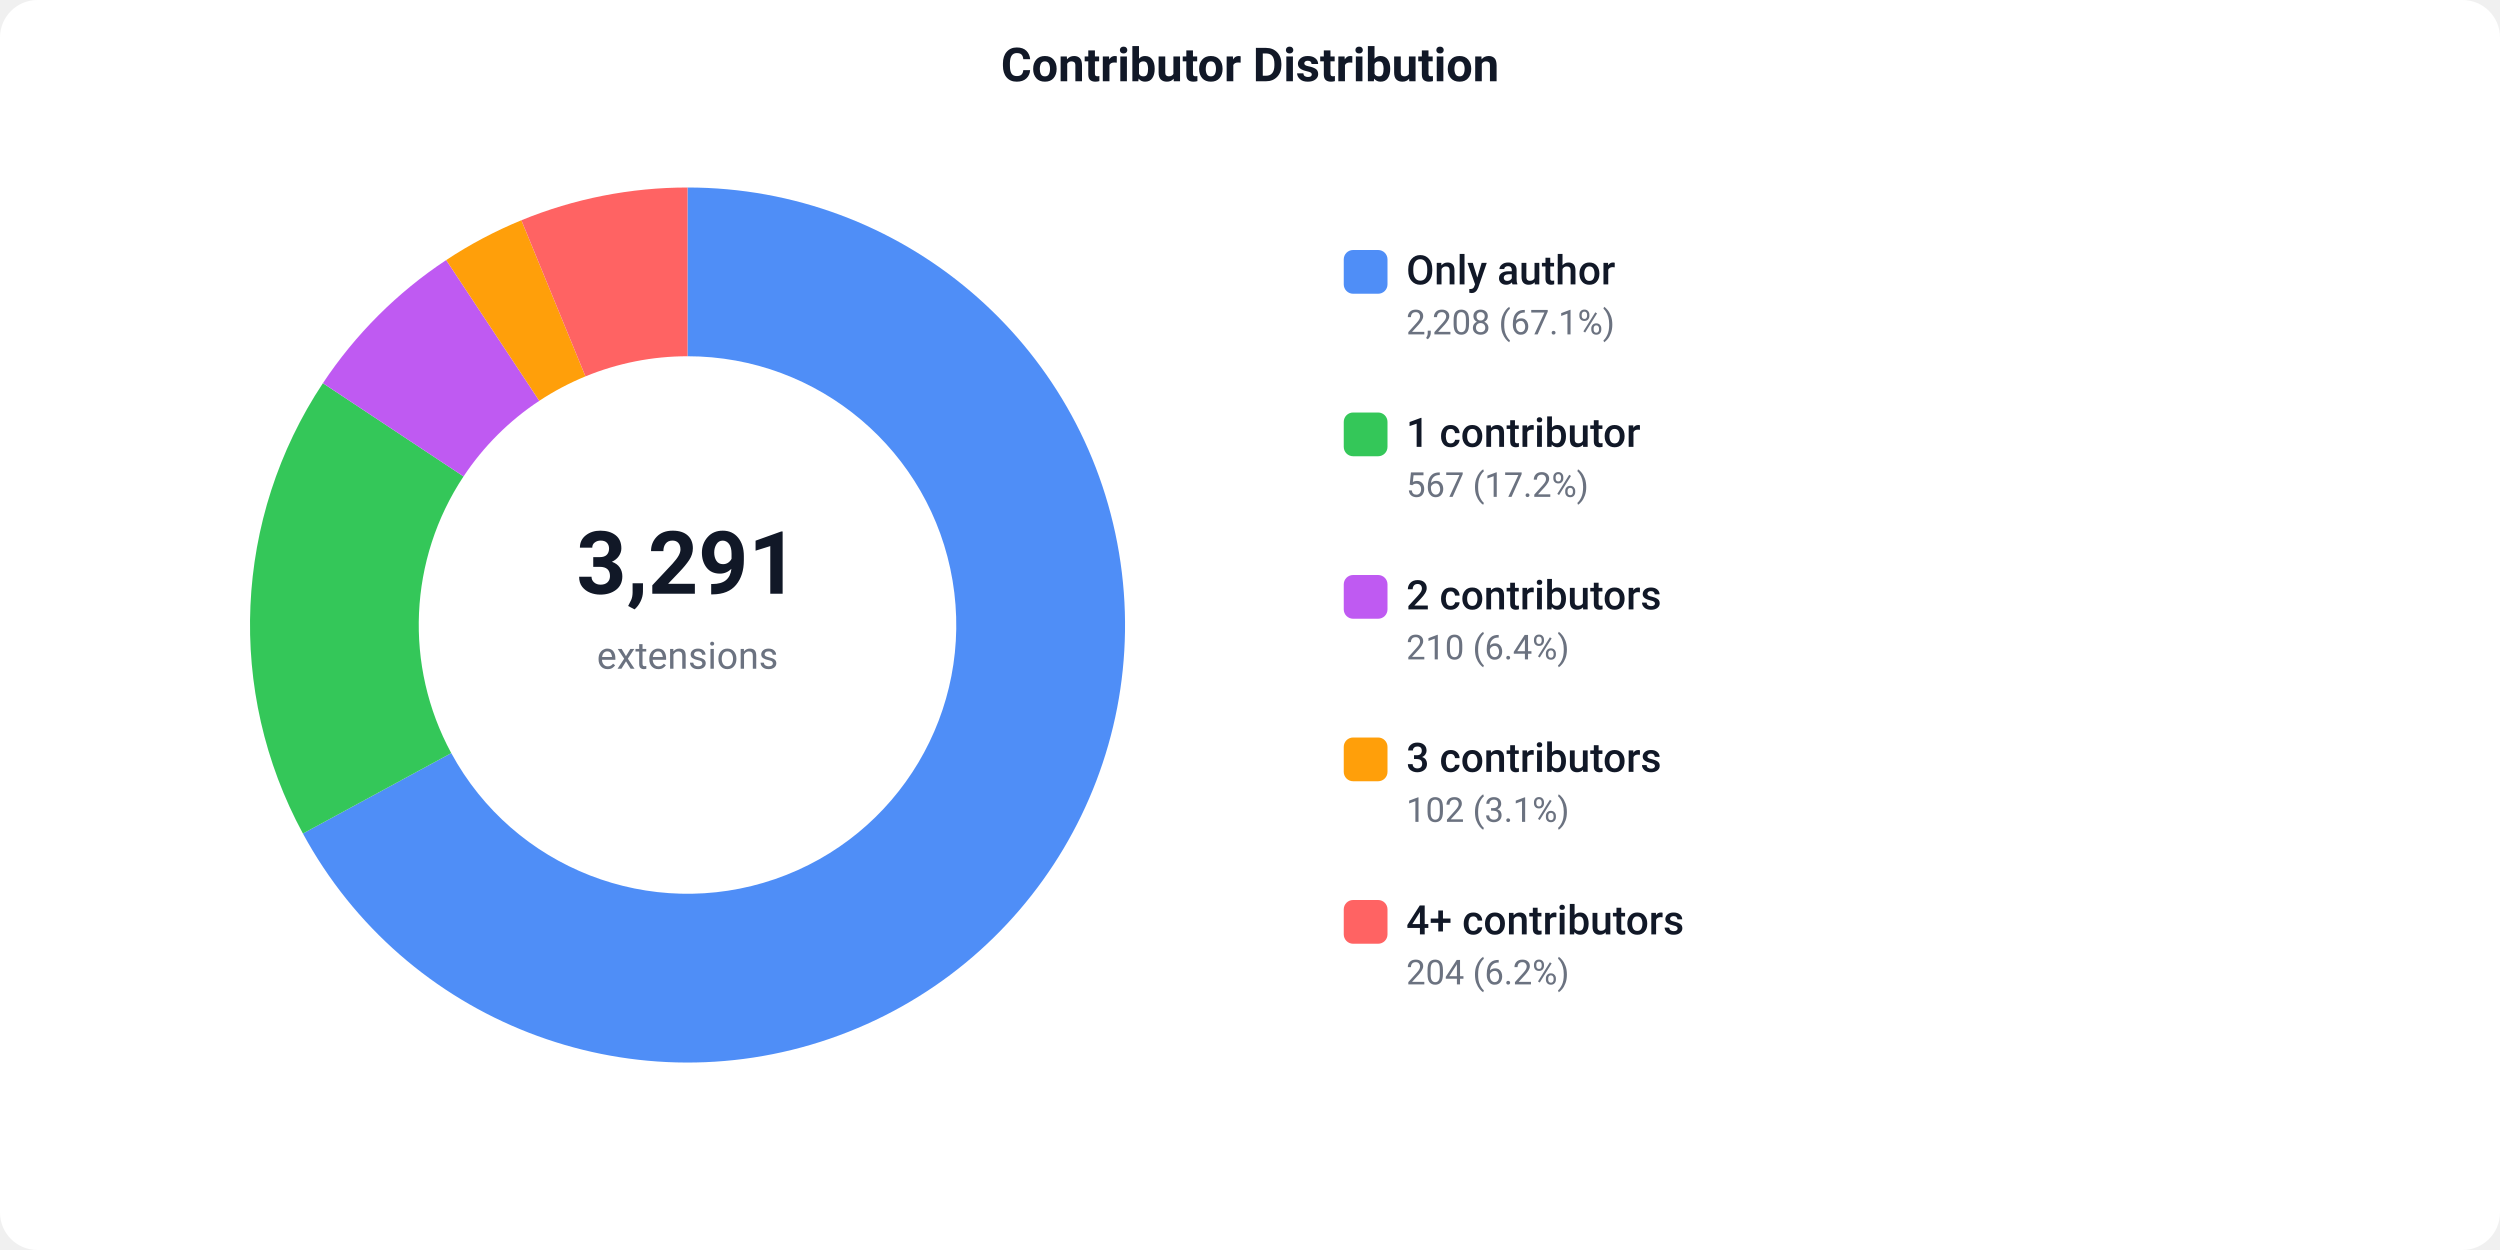
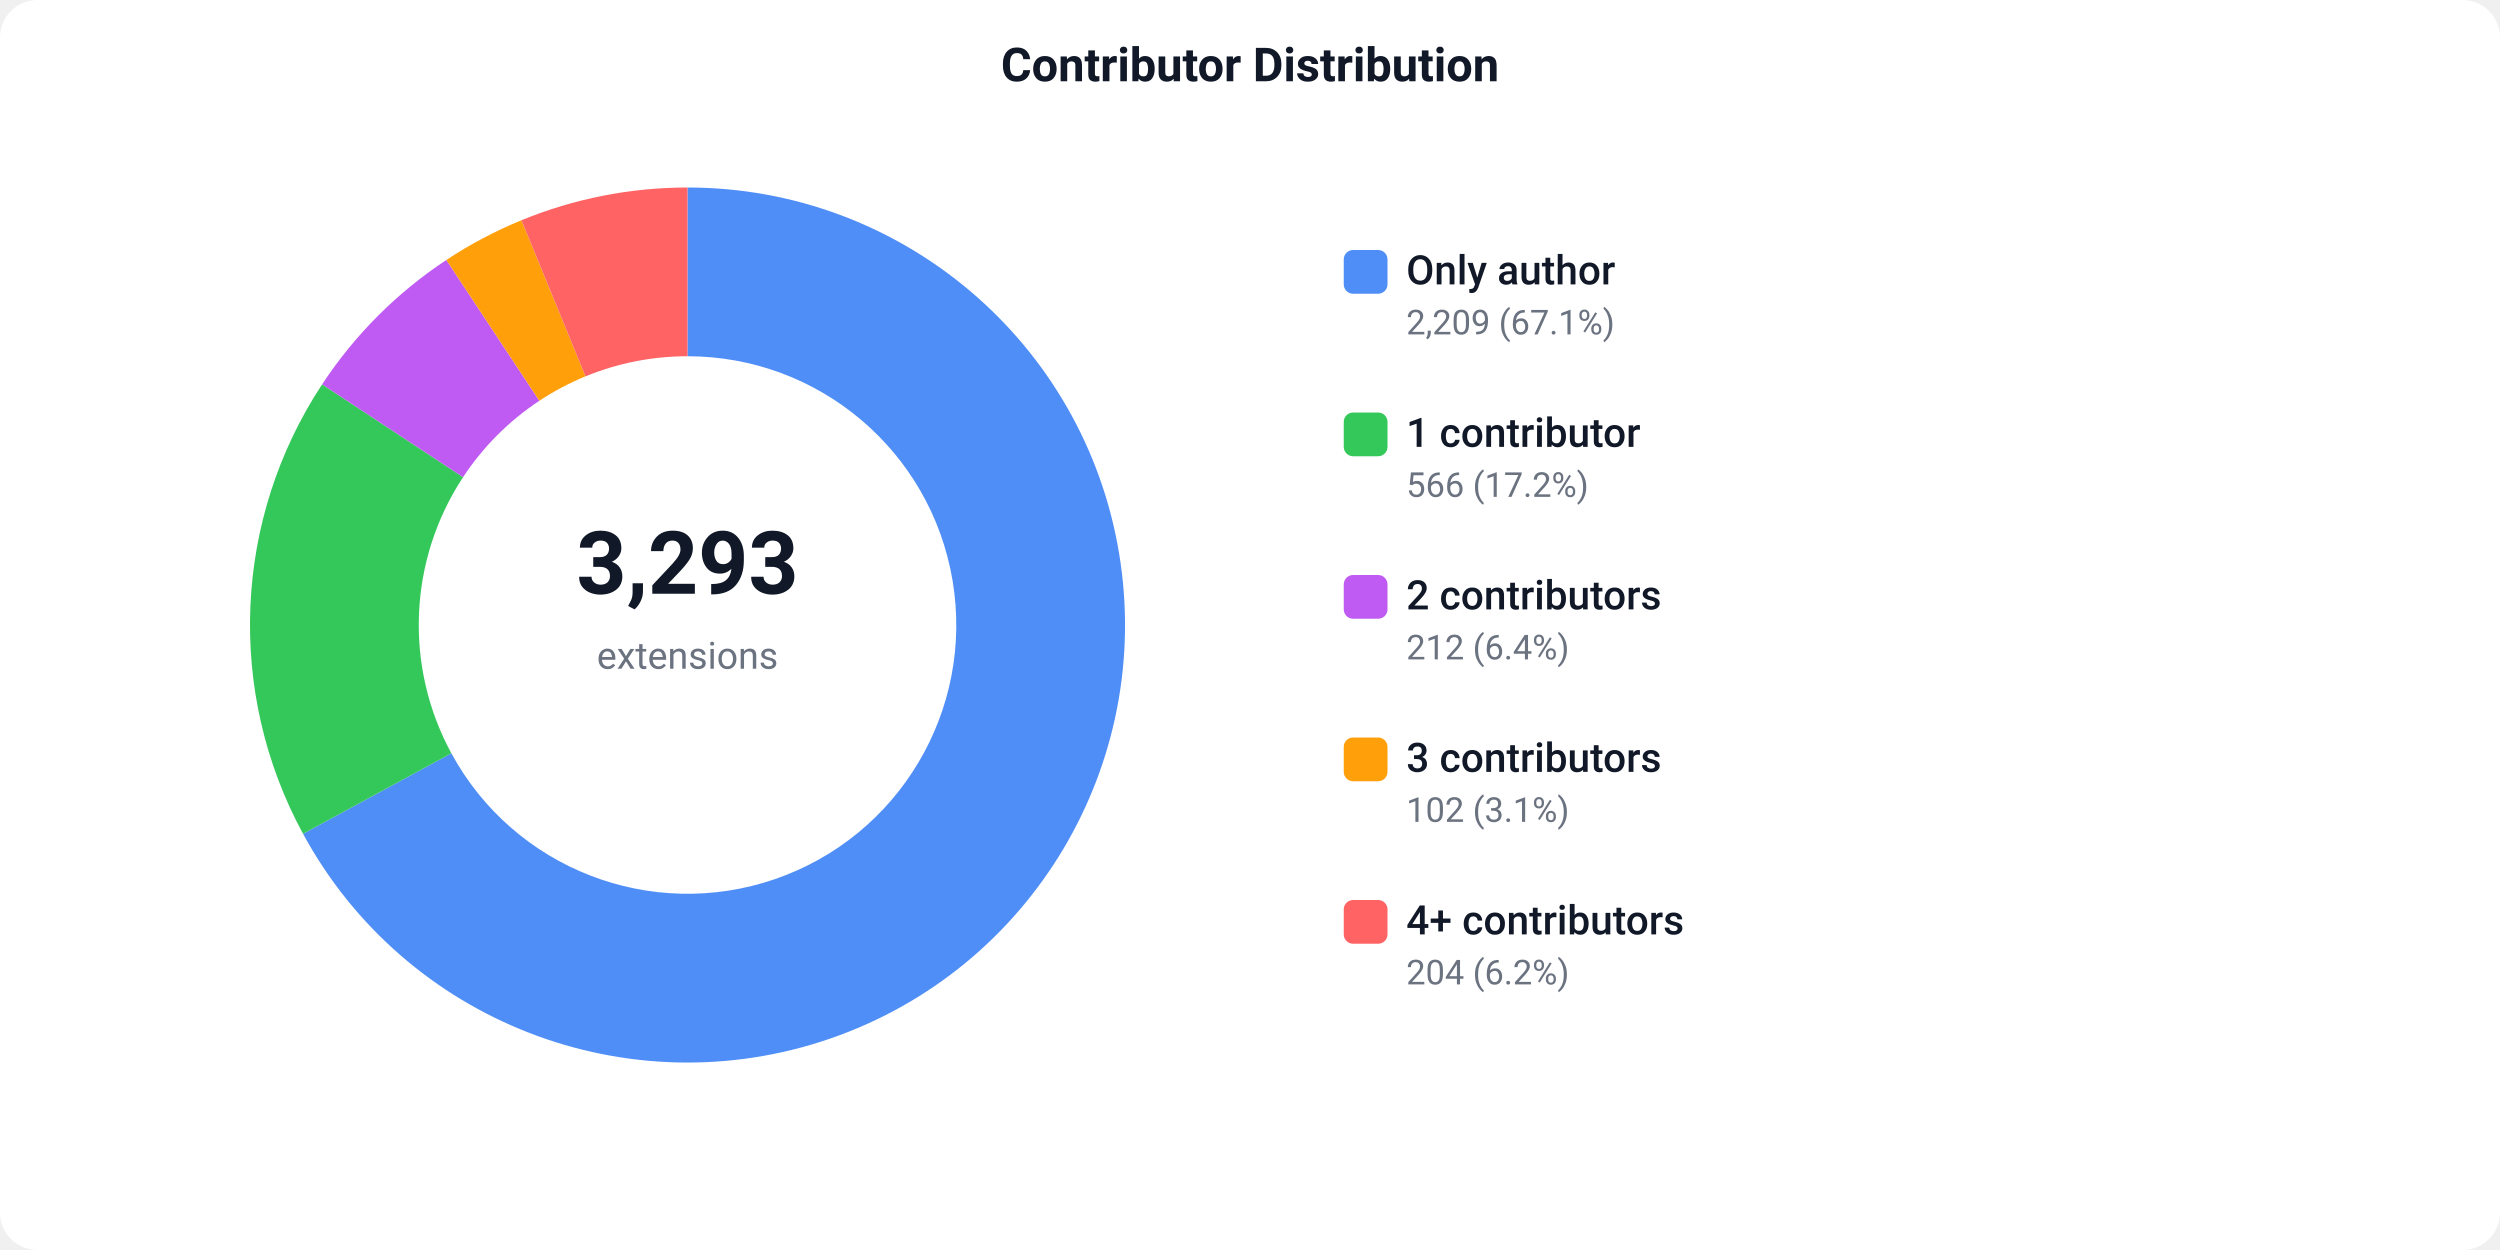
<svg xmlns="http://www.w3.org/2000/svg" width="800" height="400" viewBox="0 0 800 400">
  <defs>
    <style>text { font-family: -apple-system, BlinkMacSystemFont, 'Segoe UI', Roboto, sans-serif; }</style>
  </defs>
  <rect width="800" height="400" fill="#ffffff" rx="12" />
  <text x="400" y="26" text-anchor="middle" font-size="15" font-weight="600" fill="#111827">Contributor Distribution</text>
-   <path d="M 220.00 60.00 A 140 140 0 1 1 96.93 266.73 L 144.40 240.99 A 86 86 0 1 0 220.00 114.00 Z" fill="#4F8EF7" />
-   <path d="M 96.93 266.73 A 140 140 0 0 1 103.33 122.62 L 148.33 152.46 A 86 86 0 0 0 144.40 240.99 Z" fill="#34C759" />
-   <path d="M 103.33 122.62 A 140 140 0 0 1 142.78 83.22 L 172.57 128.26 A 86 86 0 0 0 148.33 152.46 Z" fill="#BF5AF2" />
-   <path d="M 142.78 83.22 A 140 140 0 0 1 166.84 70.48 L 187.35 120.44 A 86 86 0 0 0 172.57 128.26 Z" fill="#FF9F0A" />
-   <path d="M 166.84 70.48 A 140 140 0 0 1 220.00 60.00 L 220.00 114.00 A 86 86 0 0 0 187.35 120.44 Z" fill="#FF6363" />
-   <text x="220" y="190" text-anchor="middle" font-size="28" font-weight="700" fill="#111827">3,291</text>
+   <path d="M 220.00 60.00 A 140 140 0 1 1 96.97 266.81 L 144.43 241.04 A 86 86 0 1 0 220.00 114.00 Z" fill="#4F8EF7" />
+   <path d="M 96.97 266.81 A 140 140 0 0 1 103.08 122.99 L 148.18 152.70 A 86 86 0 0 0 144.43 241.04 Z" fill="#34C759" />
+   <path d="M 103.08 122.99 A 140 140 0 0 1 142.83 83.19 L 172.59 128.25 A 86 86 0 0 0 148.18 152.70 Z" fill="#BF5AF2" />
+   <path d="M 142.83 83.19 A 140 140 0 0 1 166.87 70.47 L 187.36 120.43 A 86 86 0 0 0 172.59 128.25 Z" fill="#FF9F0A" />
+   <path d="M 166.87 70.47 A 140 140 0 0 1 220.00 60.00 L 220.00 114.00 A 86 86 0 0 0 187.36 120.43 Z" fill="#FF6363" />
+   <text x="220" y="190" text-anchor="middle" font-size="28" font-weight="700" fill="#111827">3,293</text>
  <text x="220" y="214" text-anchor="middle" font-size="12" fill="#6b7280">extensions</text>
  <rect x="430" y="80" width="14" height="14" fill="#4F8EF7" rx="3" />
  <text x="450" y="91" font-size="13" font-weight="500" fill="#111827">Only author</text>
-   <text x="450" y="107" font-size="11" fill="#6b7280">2,208 (67.1%)</text>
+   <text x="450" y="107" font-size="11" fill="#6b7280">2,209 (67.1%)</text>
  <rect x="430" y="132" width="14" height="14" fill="#34C759" rx="3" />
  <text x="450" y="143" font-size="13" font-weight="500" fill="#111827">1 contributor</text>
-   <text x="450" y="159" font-size="11" fill="#6b7280">567 (17.2%)</text>
+   <text x="450" y="159" font-size="11" fill="#6b7280">566 (17.2%)</text>
  <rect x="430" y="184" width="14" height="14" fill="#BF5AF2" rx="3" />
  <text x="450" y="195" font-size="13" font-weight="500" fill="#111827">2 contributors</text>
-   <text x="450" y="211" font-size="11" fill="#6b7280">210 (6.4%)</text>
+   <text x="450" y="211" font-size="11" fill="#6b7280">212 (6.4%)</text>
  <rect x="430" y="236" width="14" height="14" fill="#FF9F0A" rx="3" />
  <text x="450" y="247" font-size="13" font-weight="500" fill="#111827">3 contributors</text>
  <text x="450" y="263" font-size="11" fill="#6b7280">102 (3.1%)</text>
  <rect x="430" y="288" width="14" height="14" fill="#FF6363" rx="3" />
  <text x="450" y="299" font-size="13" font-weight="500" fill="#111827">4+ contributors</text>
  <text x="450" y="315" font-size="11" fill="#6b7280">204 (6.2%)</text>
</svg>
